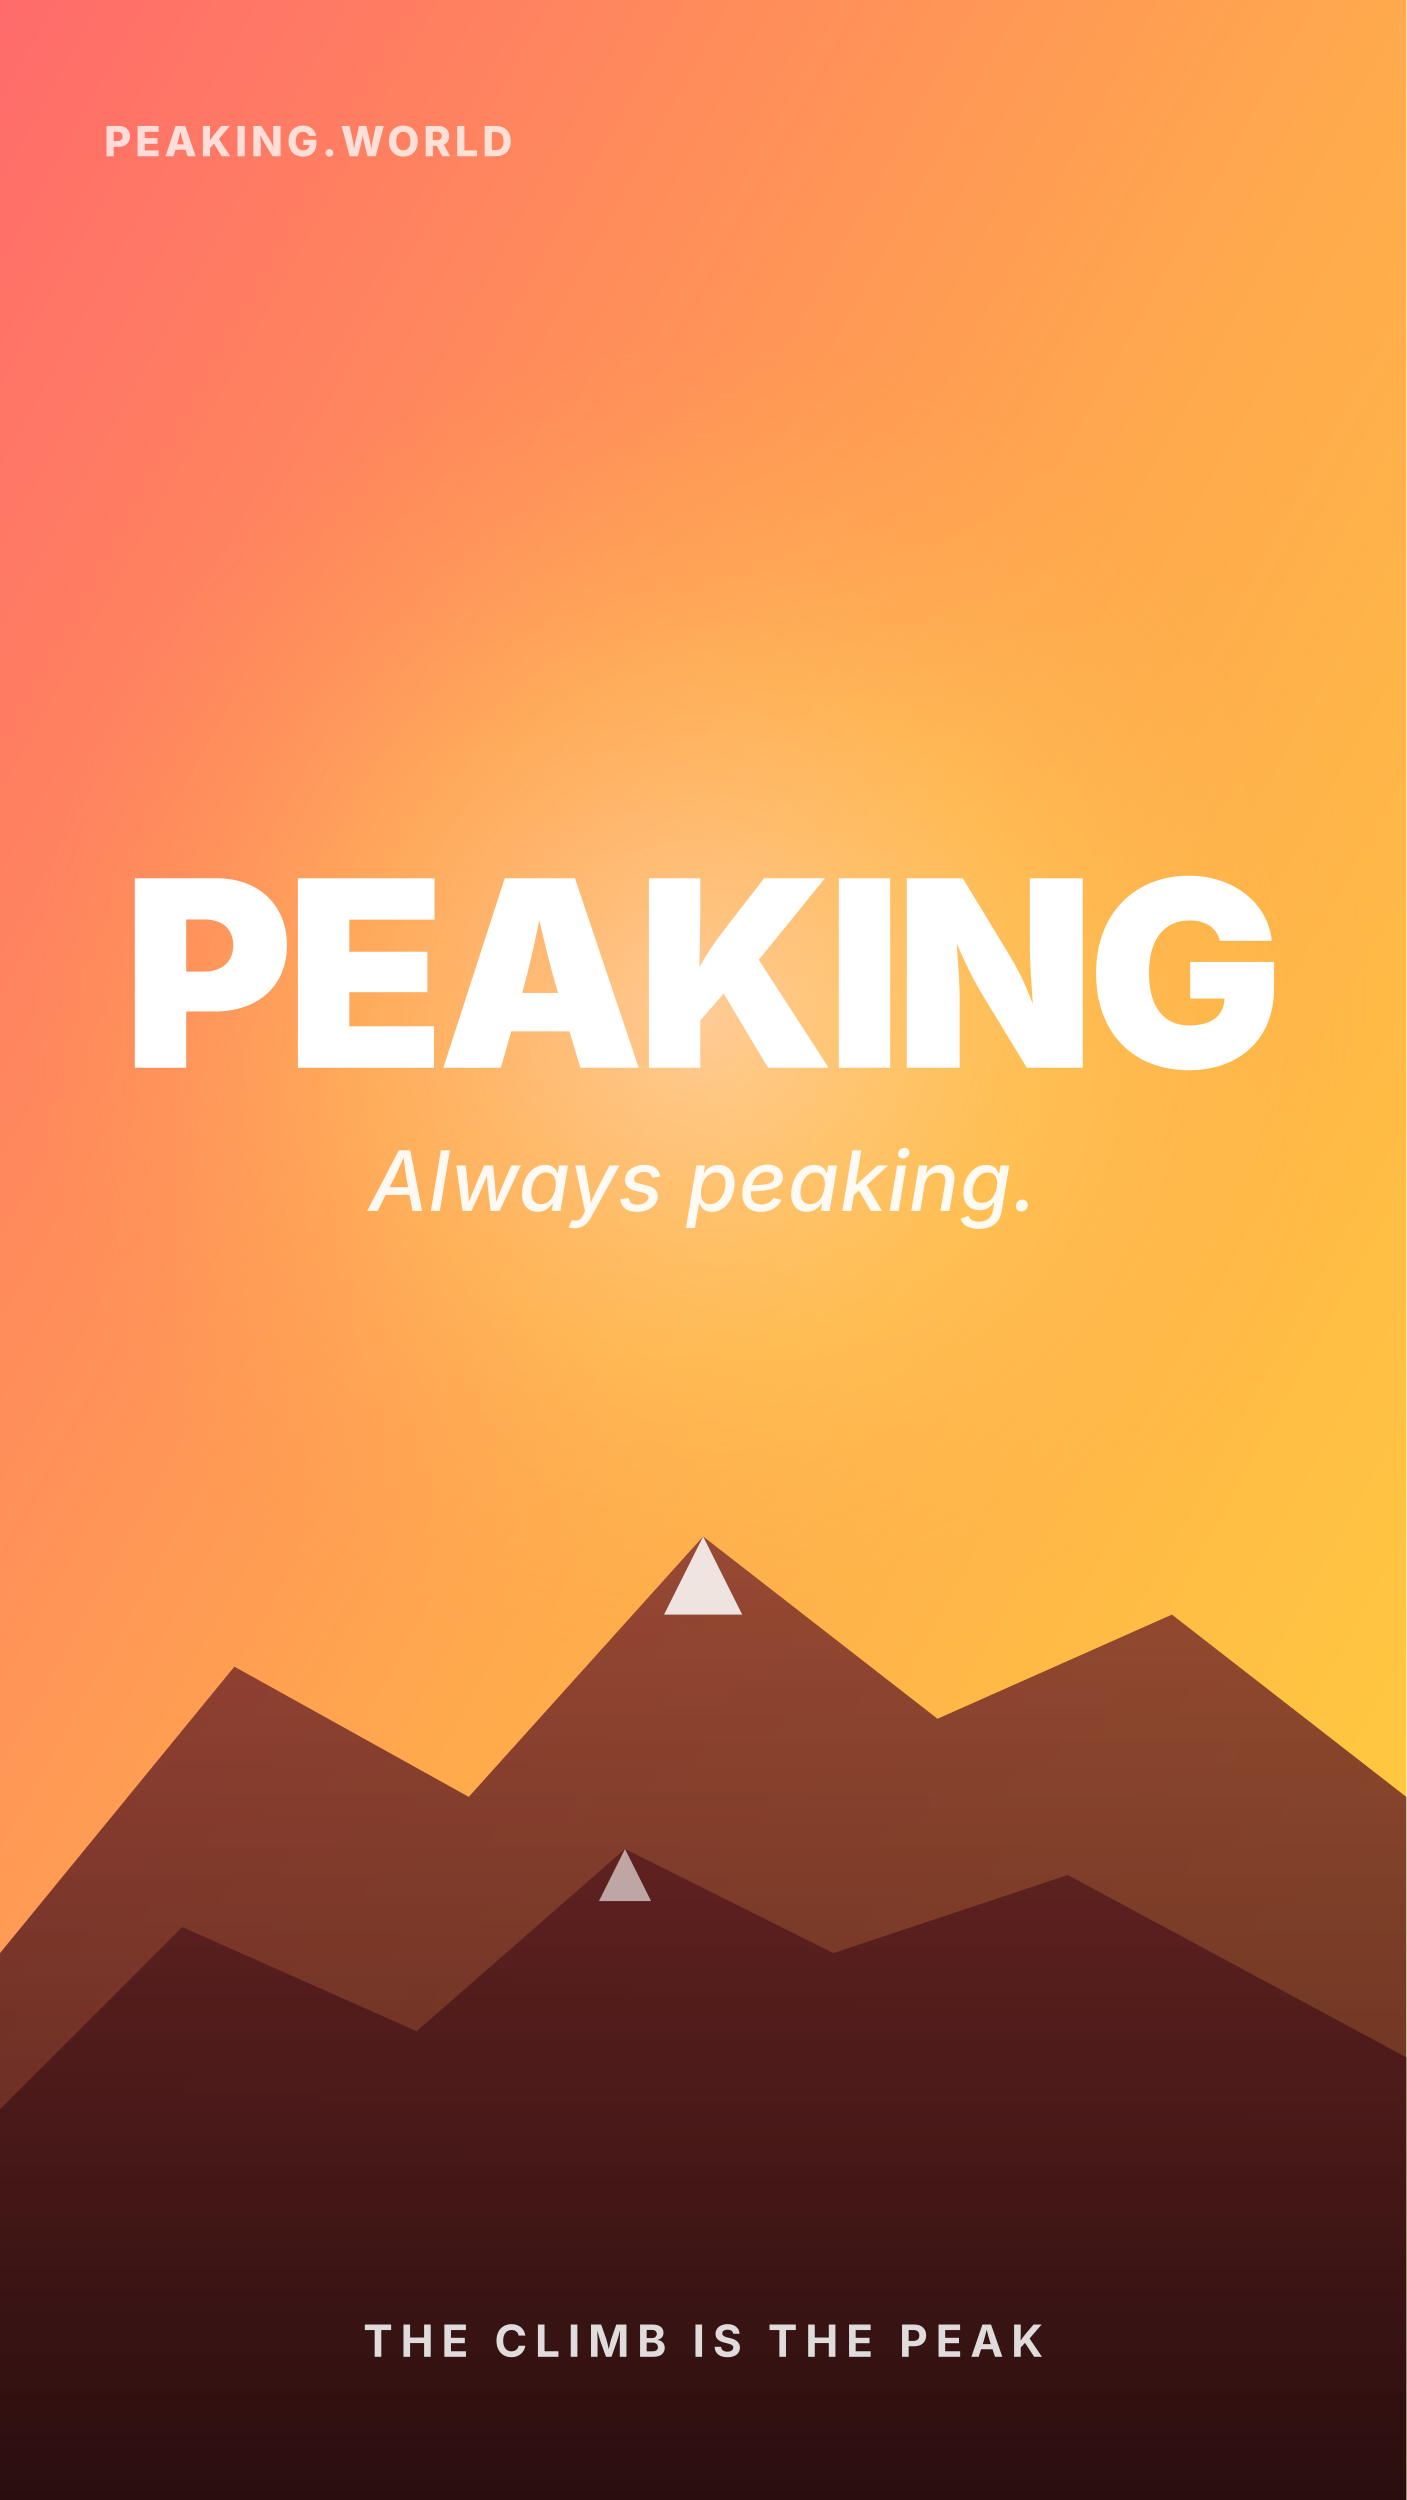
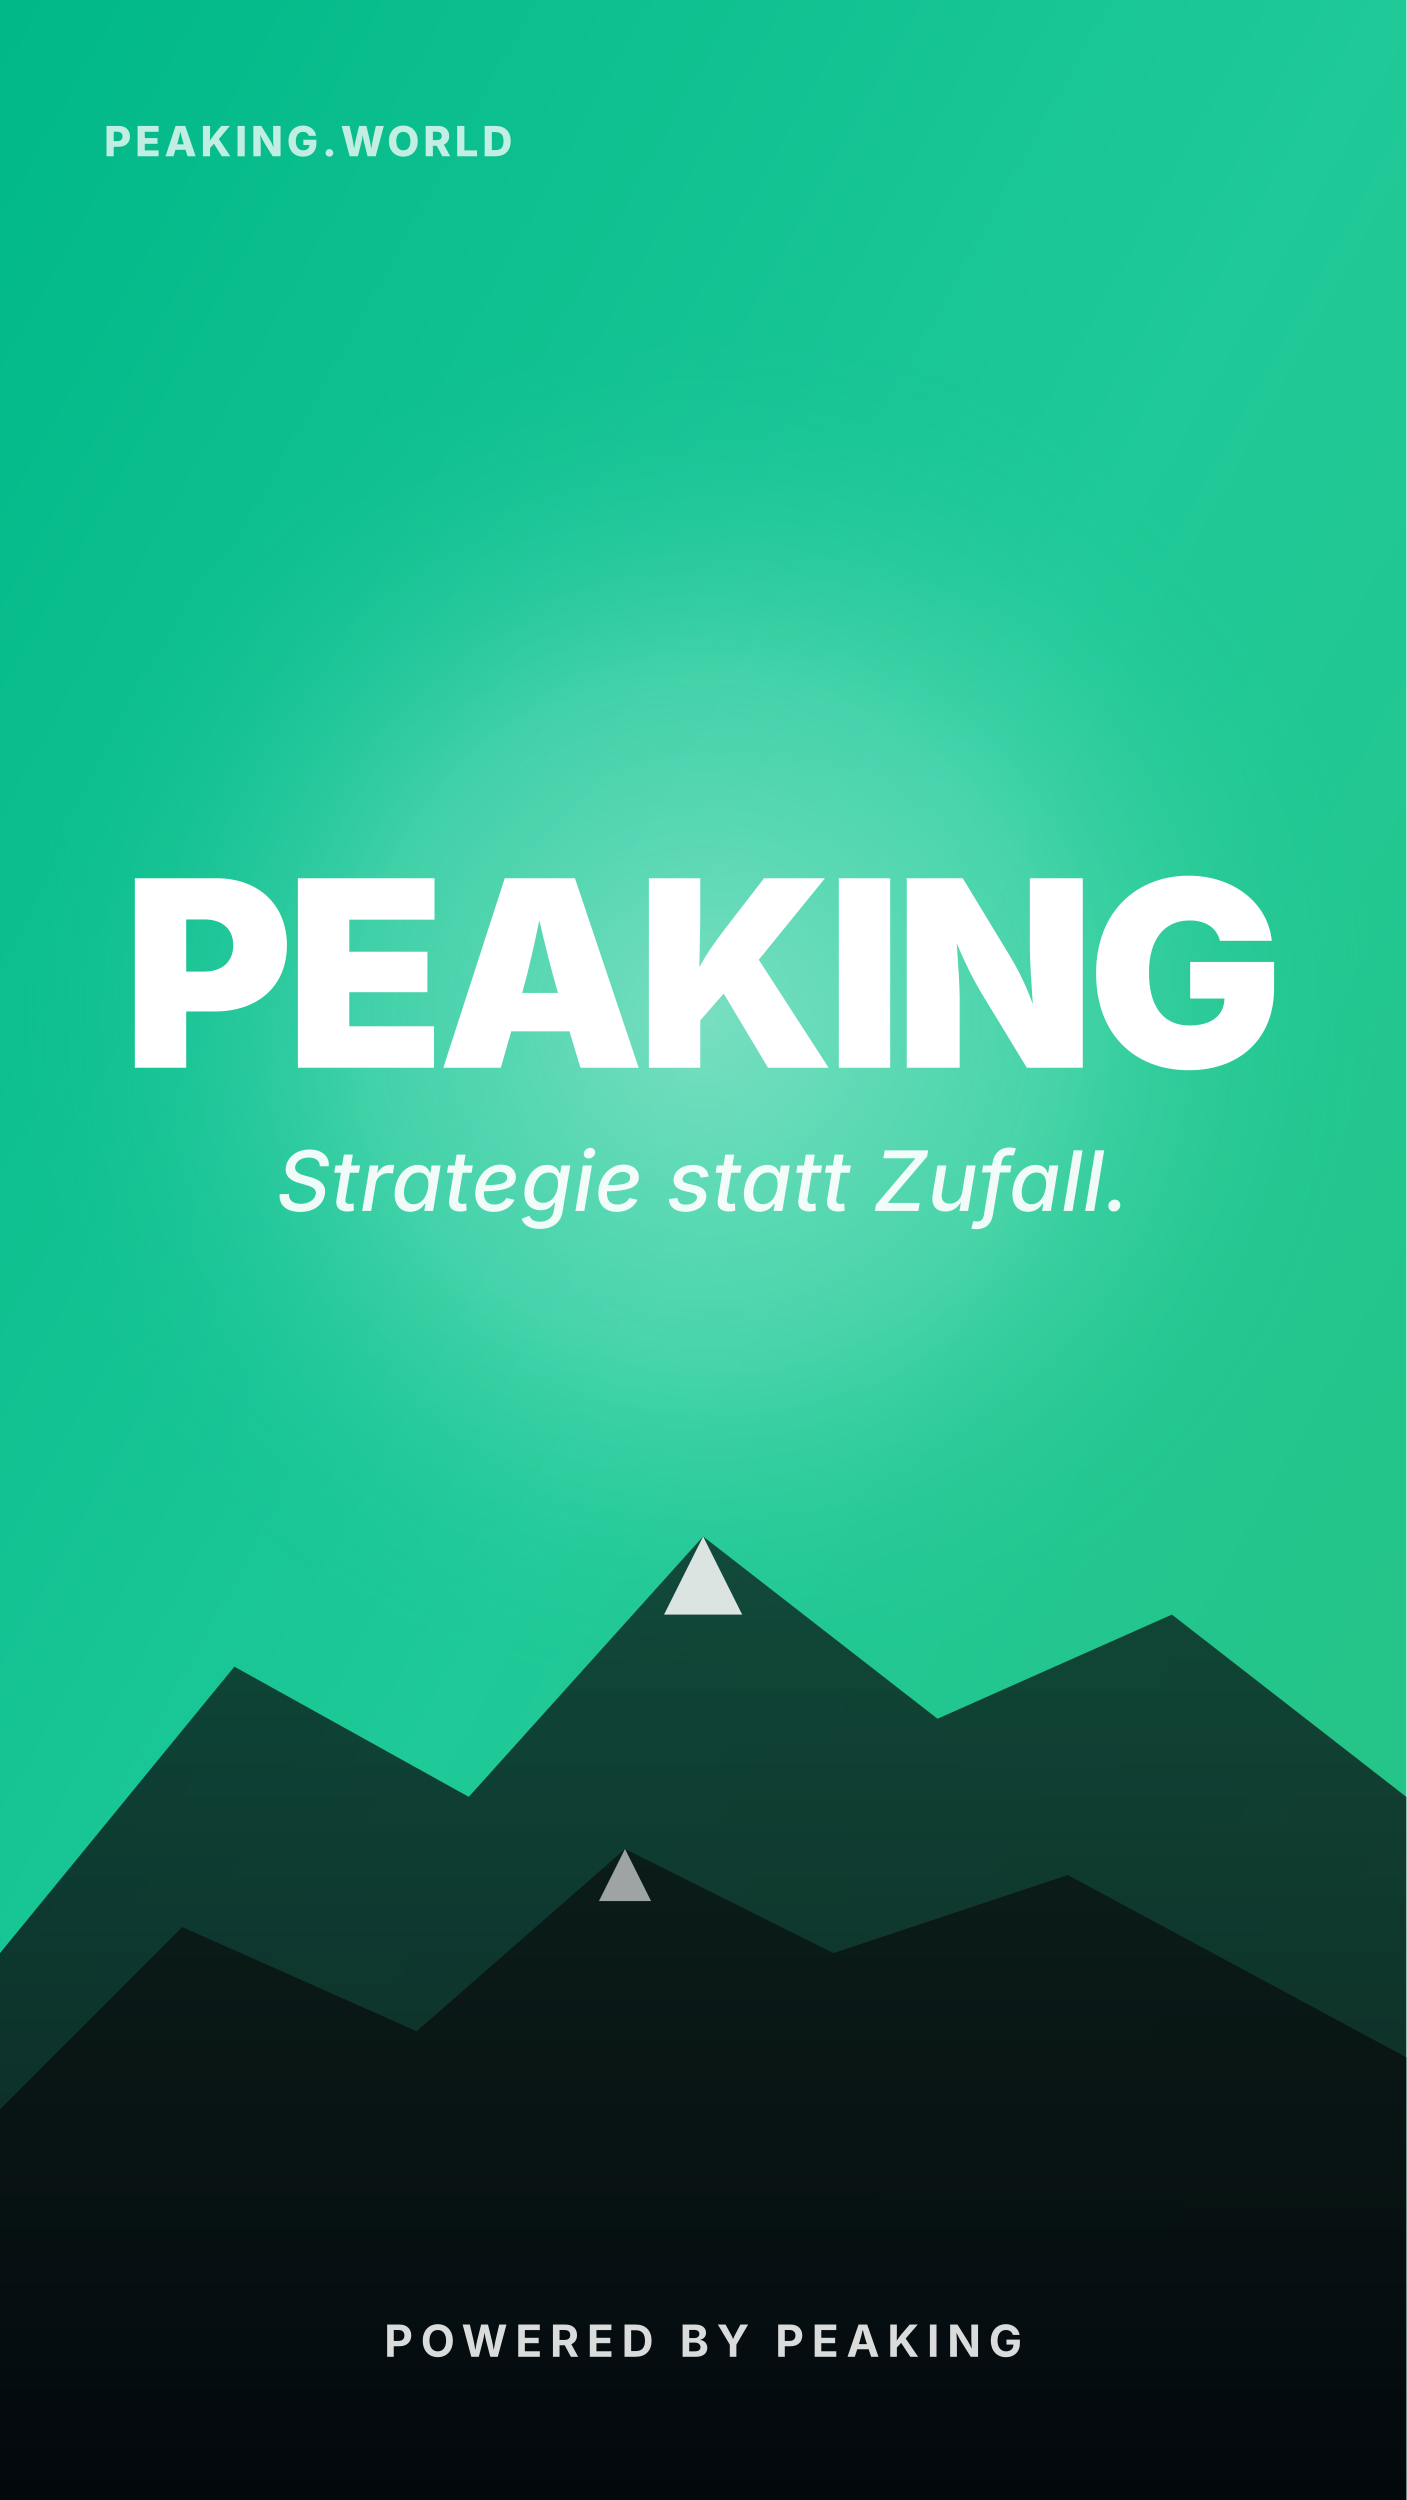
<svg xmlns="http://www.w3.org/2000/svg" viewBox="0 0 1080 1920" preserveAspectRatio="xMidYMid meet">
  <defs>
    <linearGradient id="bgSunrise" x1="0%" y1="0%" x2="100%" y2="100%">
-       <stop offset="0%" stop-color="#FF6B6B" />
-       <stop offset="50%" stop-color="#FFA94D" />
-       <stop offset="100%" stop-color="#FFD43B" />
+       <stop offset="0%" stop-color="#00B888" />
+       <stop offset="50%" stop-color="#1FC998" />
+       <stop offset="100%" stop-color="#28C281" />
    </linearGradient>
    <radialGradient id="sunDisk" cx="50%" cy="50%" r="50%">
-       <stop offset="0%" stop-color="#FFFCEC" stop-opacity="0.45" />
-       <stop offset="50%" stop-color="#FFE066" stop-opacity="0.30" />
-       <stop offset="100%" stop-color="#FFA94D" stop-opacity="0" />
+       <stop offset="0%" stop-color="#EAFBF5" stop-opacity="0.45" />
+       <stop offset="50%" stop-color="#A8F0DC" stop-opacity="0.30" />
+       <stop offset="100%" stop-color="#1FC998" stop-opacity="0" />
    </radialGradient>
    <linearGradient id="mtnDark" x1="0%" y1="0%" x2="0%" y2="100%">
-       <stop offset="0%" stop-color="#5C1F1F" stop-opacity="0.92" />
-       <stop offset="100%" stop-color="#2A0E0E" stop-opacity="1" />
+       <stop offset="0%" stop-color="#0B1A16" stop-opacity="0.92" />
+       <stop offset="100%" stop-color="#03080D" stop-opacity="1" />
    </linearGradient>
    <linearGradient id="mtnMid" x1="0%" y1="0%" x2="0%" y2="100%">
-       <stop offset="0%" stop-color="#7A2C2C" stop-opacity="0.78" />
-       <stop offset="100%" stop-color="#3D1414" stop-opacity="0.92" />
+       <stop offset="0%" stop-color="#0B2620" stop-opacity="0.78" />
+       <stop offset="100%" stop-color="#0B0F14" stop-opacity="0.92" />
    </linearGradient>
  </defs>
  <rect width="1080" height="1920" fill="url(#bgSunrise)" />
  <circle cx="540" cy="780" r="520" fill="url(#sunDisk)" />
  <text x="540" y="820" font-family="Inter, -apple-system, system-ui, sans-serif" font-size="200" font-weight="900" fill="#ffffff" text-anchor="middle" letter-spacing="-6" style="text-shadow: 0 4px 24px rgba(0,0,0,0.18);">PEAKING</text>
-   <text x="540" y="930" font-family="Inter, -apple-system, system-ui, sans-serif" font-size="64" font-weight="500" font-style="italic" fill="#ffffff" fill-opacity="0.92" text-anchor="middle" letter-spacing="0.5">Always peaking.</text>
+   <text x="540" y="930" font-family="Inter, -apple-system, system-ui, sans-serif" font-size="64" font-weight="500" font-style="italic" fill="#ffffff" fill-opacity="0.92" text-anchor="middle" letter-spacing="0.5">Strategie statt Zufall.</text>
  <path d="M 0 1500 L 180 1280 L 360 1380 L 540 1180 L 720 1320 L 900 1240 L 1080 1380 L 1080 1920 L 0 1920 Z" fill="url(#mtnMid)" />
  <path d="M 0 1620 L 140 1480 L 320 1560 L 480 1420 L 640 1500 L 820 1440 L 1080 1580 L 1080 1920 L 0 1920 Z" fill="url(#mtnDark)" />
  <polygon points="540,1180 510,1240 570,1240" fill="#ffffff" opacity="0.85" />
  <polygon points="480,1420 460,1460 500,1460" fill="#ffffff" opacity="0.6" />
-   <text x="540" y="1810" font-family="Inter, -apple-system, system-ui, sans-serif" font-size="34" font-weight="700" fill="#ffffff" fill-opacity="0.85" text-anchor="middle" letter-spacing="6">THE CLIMB IS THE PEAK</text>
+   <text x="540" y="1810" font-family="Inter, -apple-system, system-ui, sans-serif" font-size="34" font-weight="700" fill="#ffffff" fill-opacity="0.85" text-anchor="middle" letter-spacing="6">POWERED BY PEAKING</text>
  <text x="80" y="120" font-family="Inter, -apple-system, system-ui, sans-serif" font-size="32" font-weight="800" fill="#ffffff" fill-opacity="0.75" letter-spacing="3">PEAKING.WORLD</text>
</svg>
